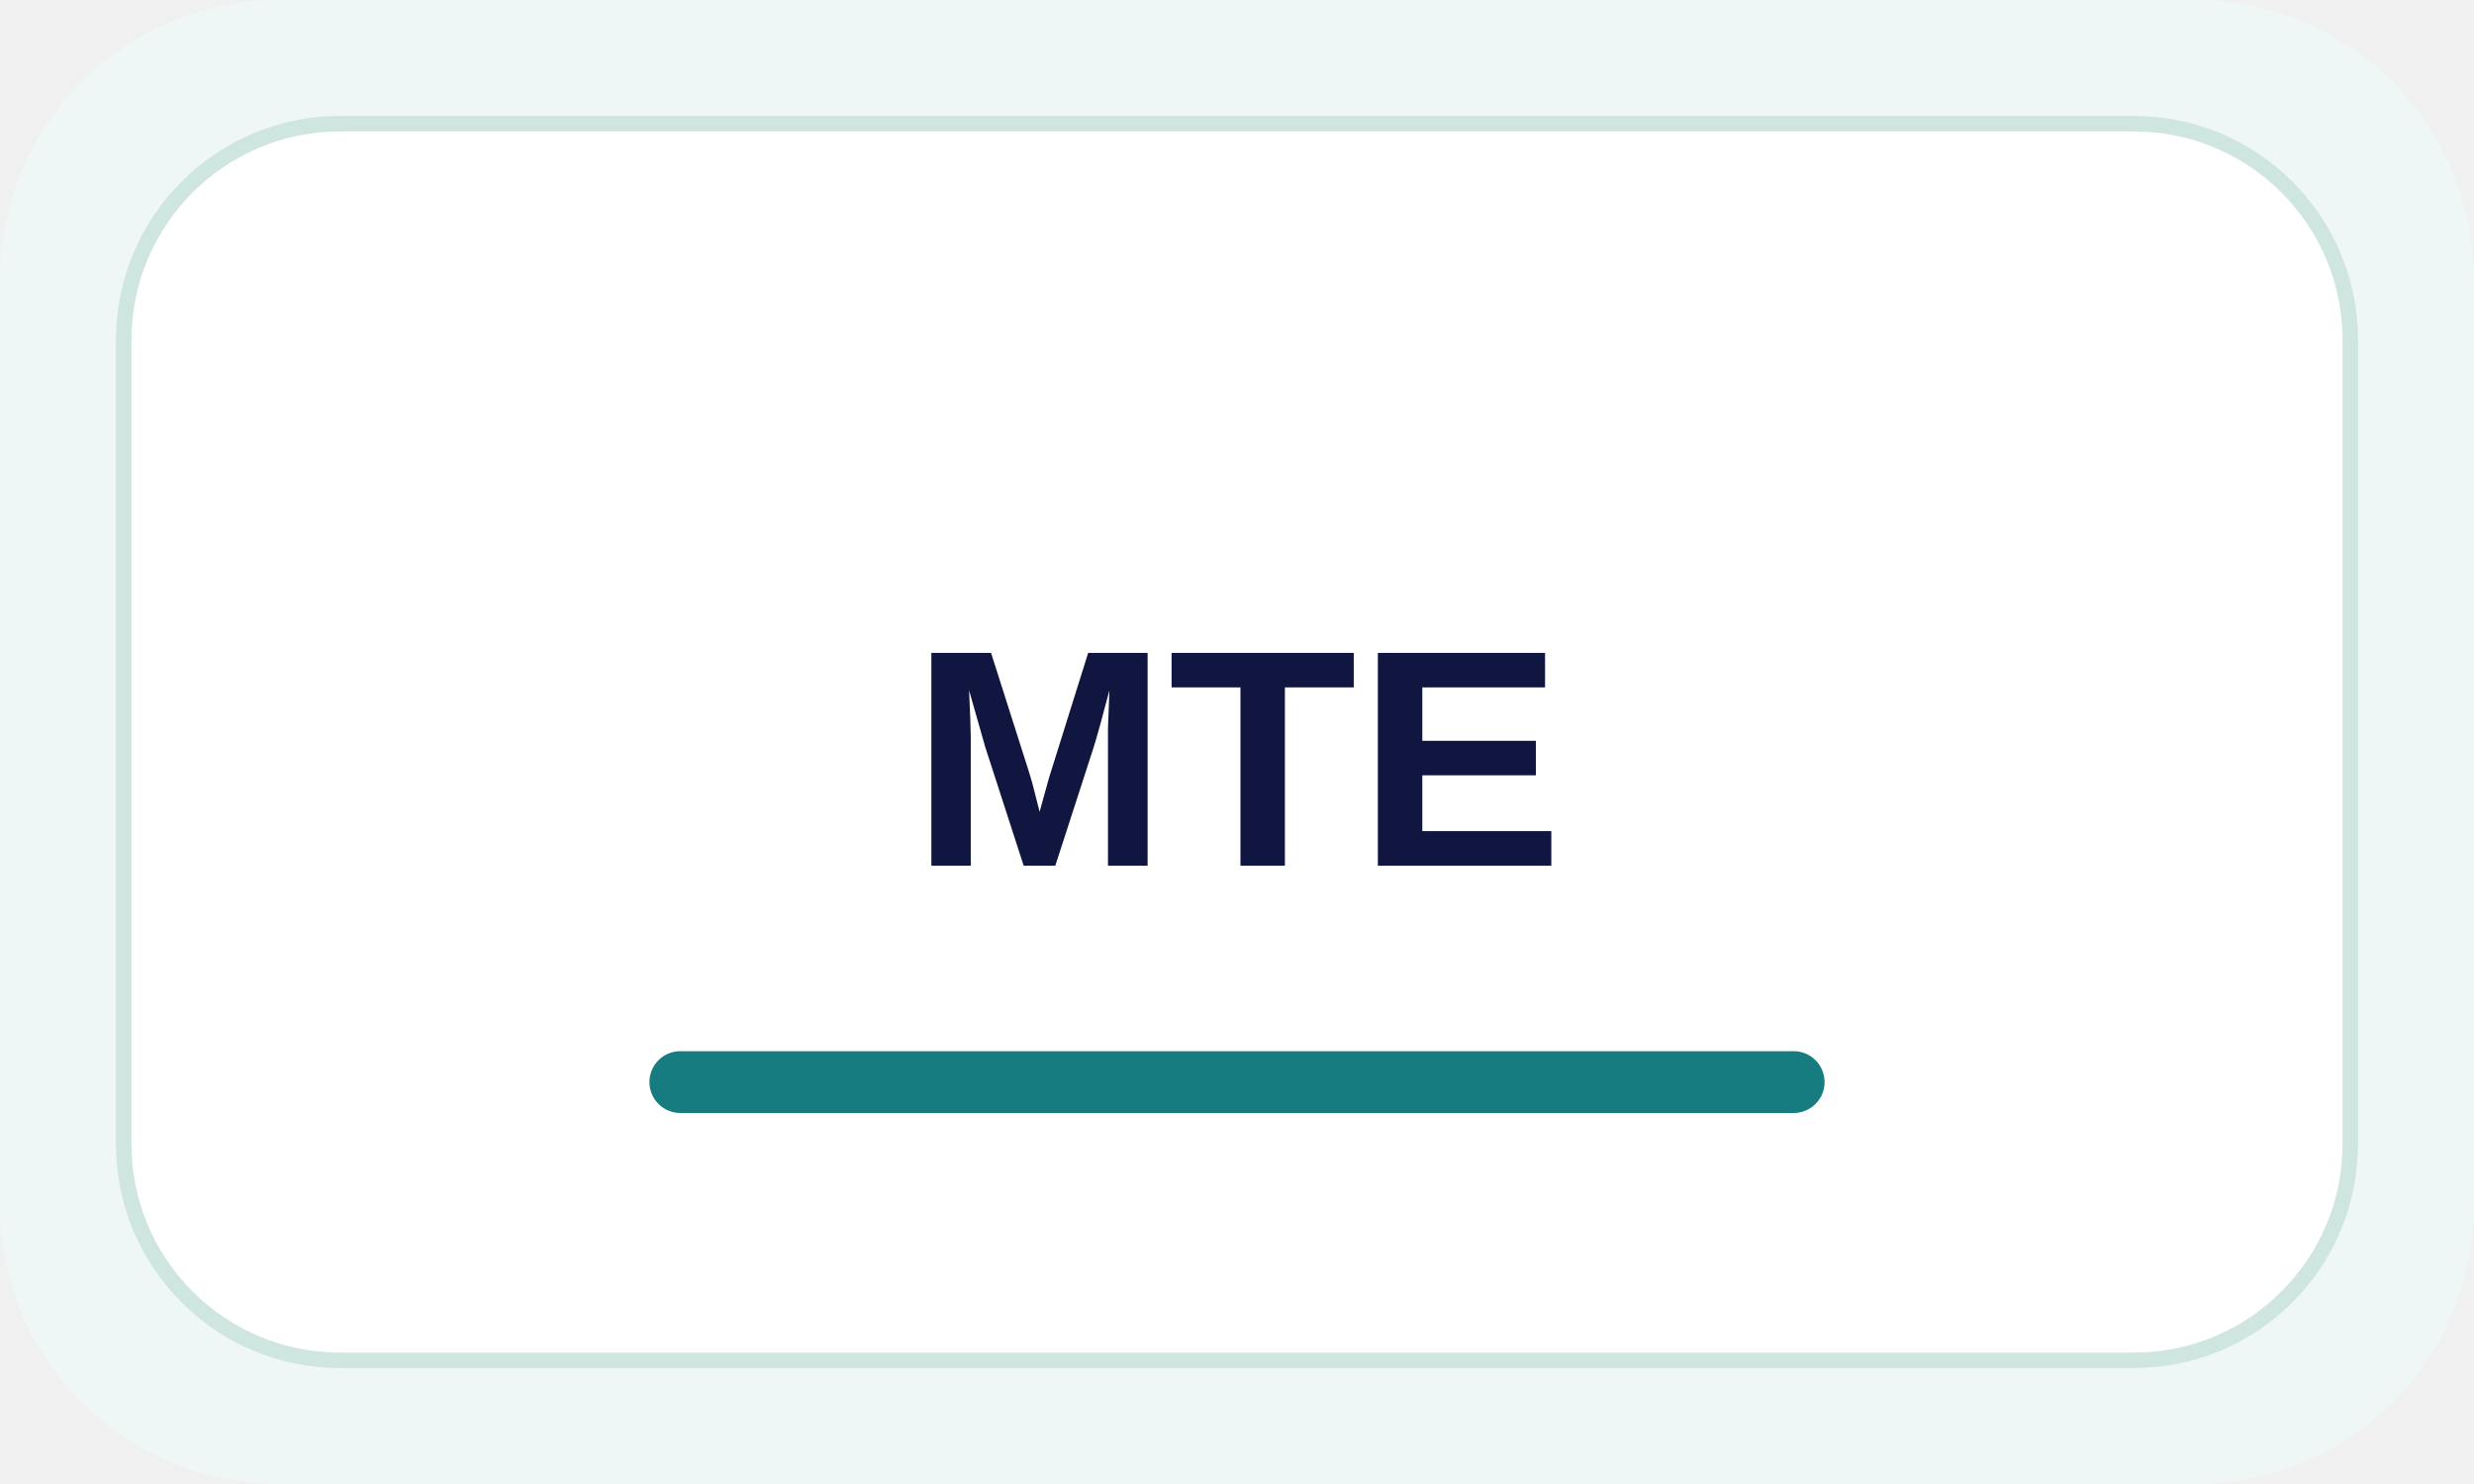
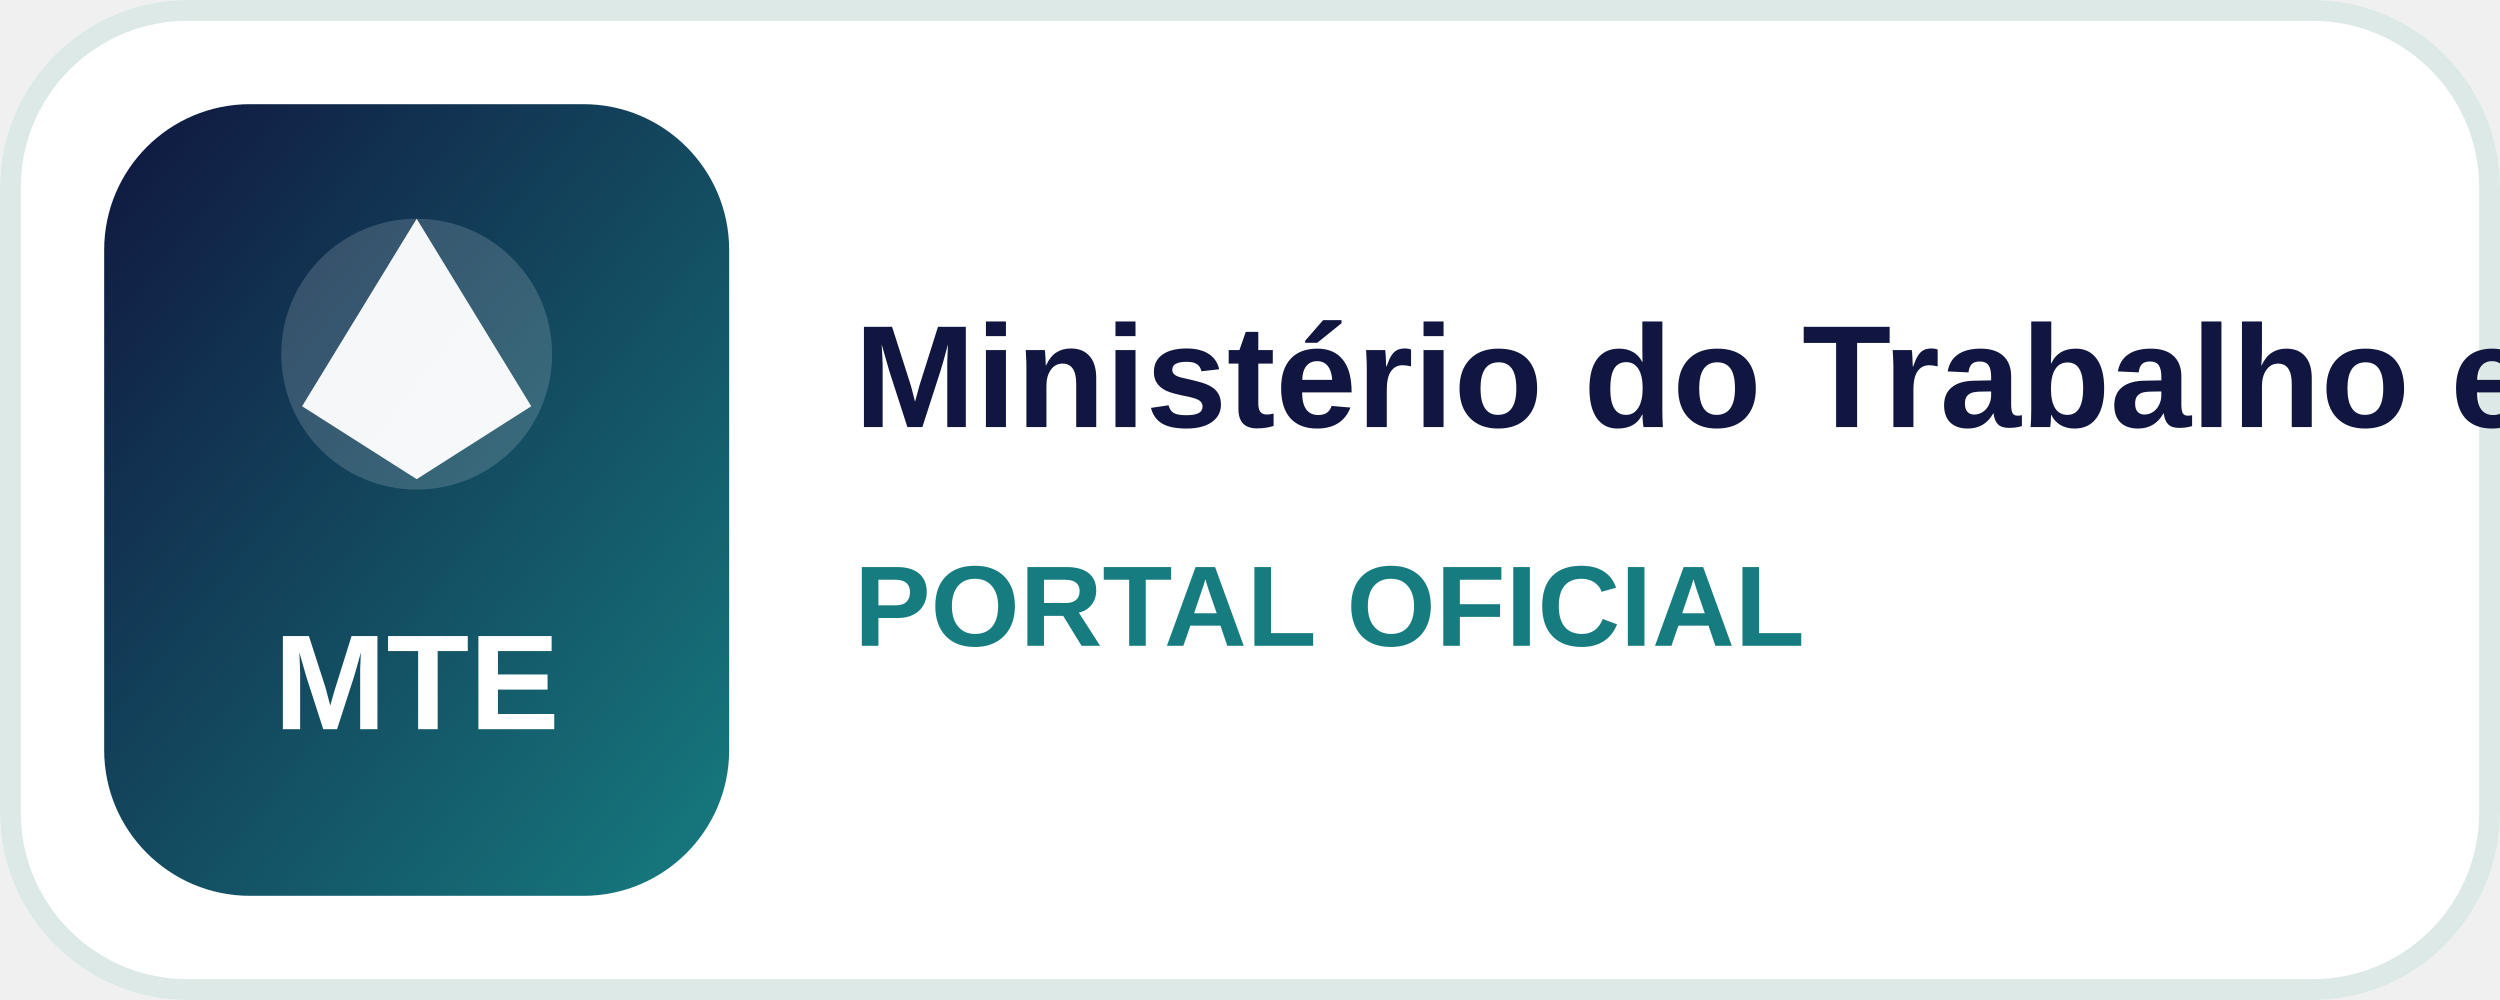
- <svg xmlns="http://www.w3.org/2000/svg" viewBox="0 0 160 96" role="img" aria-labelledby="t d">
-   <rect width="160" height="96" rx="18" fill="#eef7f5" />
-   <rect x="8" y="8" width="144" height="80" rx="14" fill="#ffffff" stroke="#cfe5df" />
-   <text x="80" y="56" text-anchor="middle" font-family="Arial,Helvetica,sans-serif" font-size="20" font-weight="700" fill="#10163f">MTE</text>
-   <path d="M44 70h72" stroke="#167c80" stroke-width="4" stroke-linecap="round" />
+ <svg xmlns="http://www.w3.org/2000/svg" viewBox="0 0 240 96" role="img" aria-labelledby="t d">
+   <defs>
+     <linearGradient id="g" x1="0" y1="0" x2="1" y2="1">
+       <stop stop-color="#10163f" />
+       <stop offset="1" stop-color="#167c80" />
+     </linearGradient>
+   </defs>
+   <rect width="240" height="96" rx="18" fill="#ffffff" />
+   <rect x="1" y="1" width="238" height="94" rx="17" fill="none" stroke="#dce9e6" stroke-width="2" />
+   <rect x="10" y="10" width="60" height="76" rx="14" fill="url(#g)" />
+   <circle cx="40" cy="34" r="13" fill="#fff" opacity=".16" />
+   <path d="M29 39l11-18 11 18-11 7z" fill="#fff" opacity=".95" />
+   <text x="40" y="70" text-anchor="middle" font-family="Arial,sans-serif" font-size="13" font-weight="800" fill="#fff">MTE</text>
+   <text x="82" y="41" font-family="Arial,sans-serif" font-size="14" font-weight="800" fill="#10163f">Ministério do Trabalho e Emprego</text>
+   <text x="82" y="62" font-family="Arial,sans-serif" font-size="11" font-weight="700" fill="#167c80">PORTAL OFICIAL</text>
</svg>
